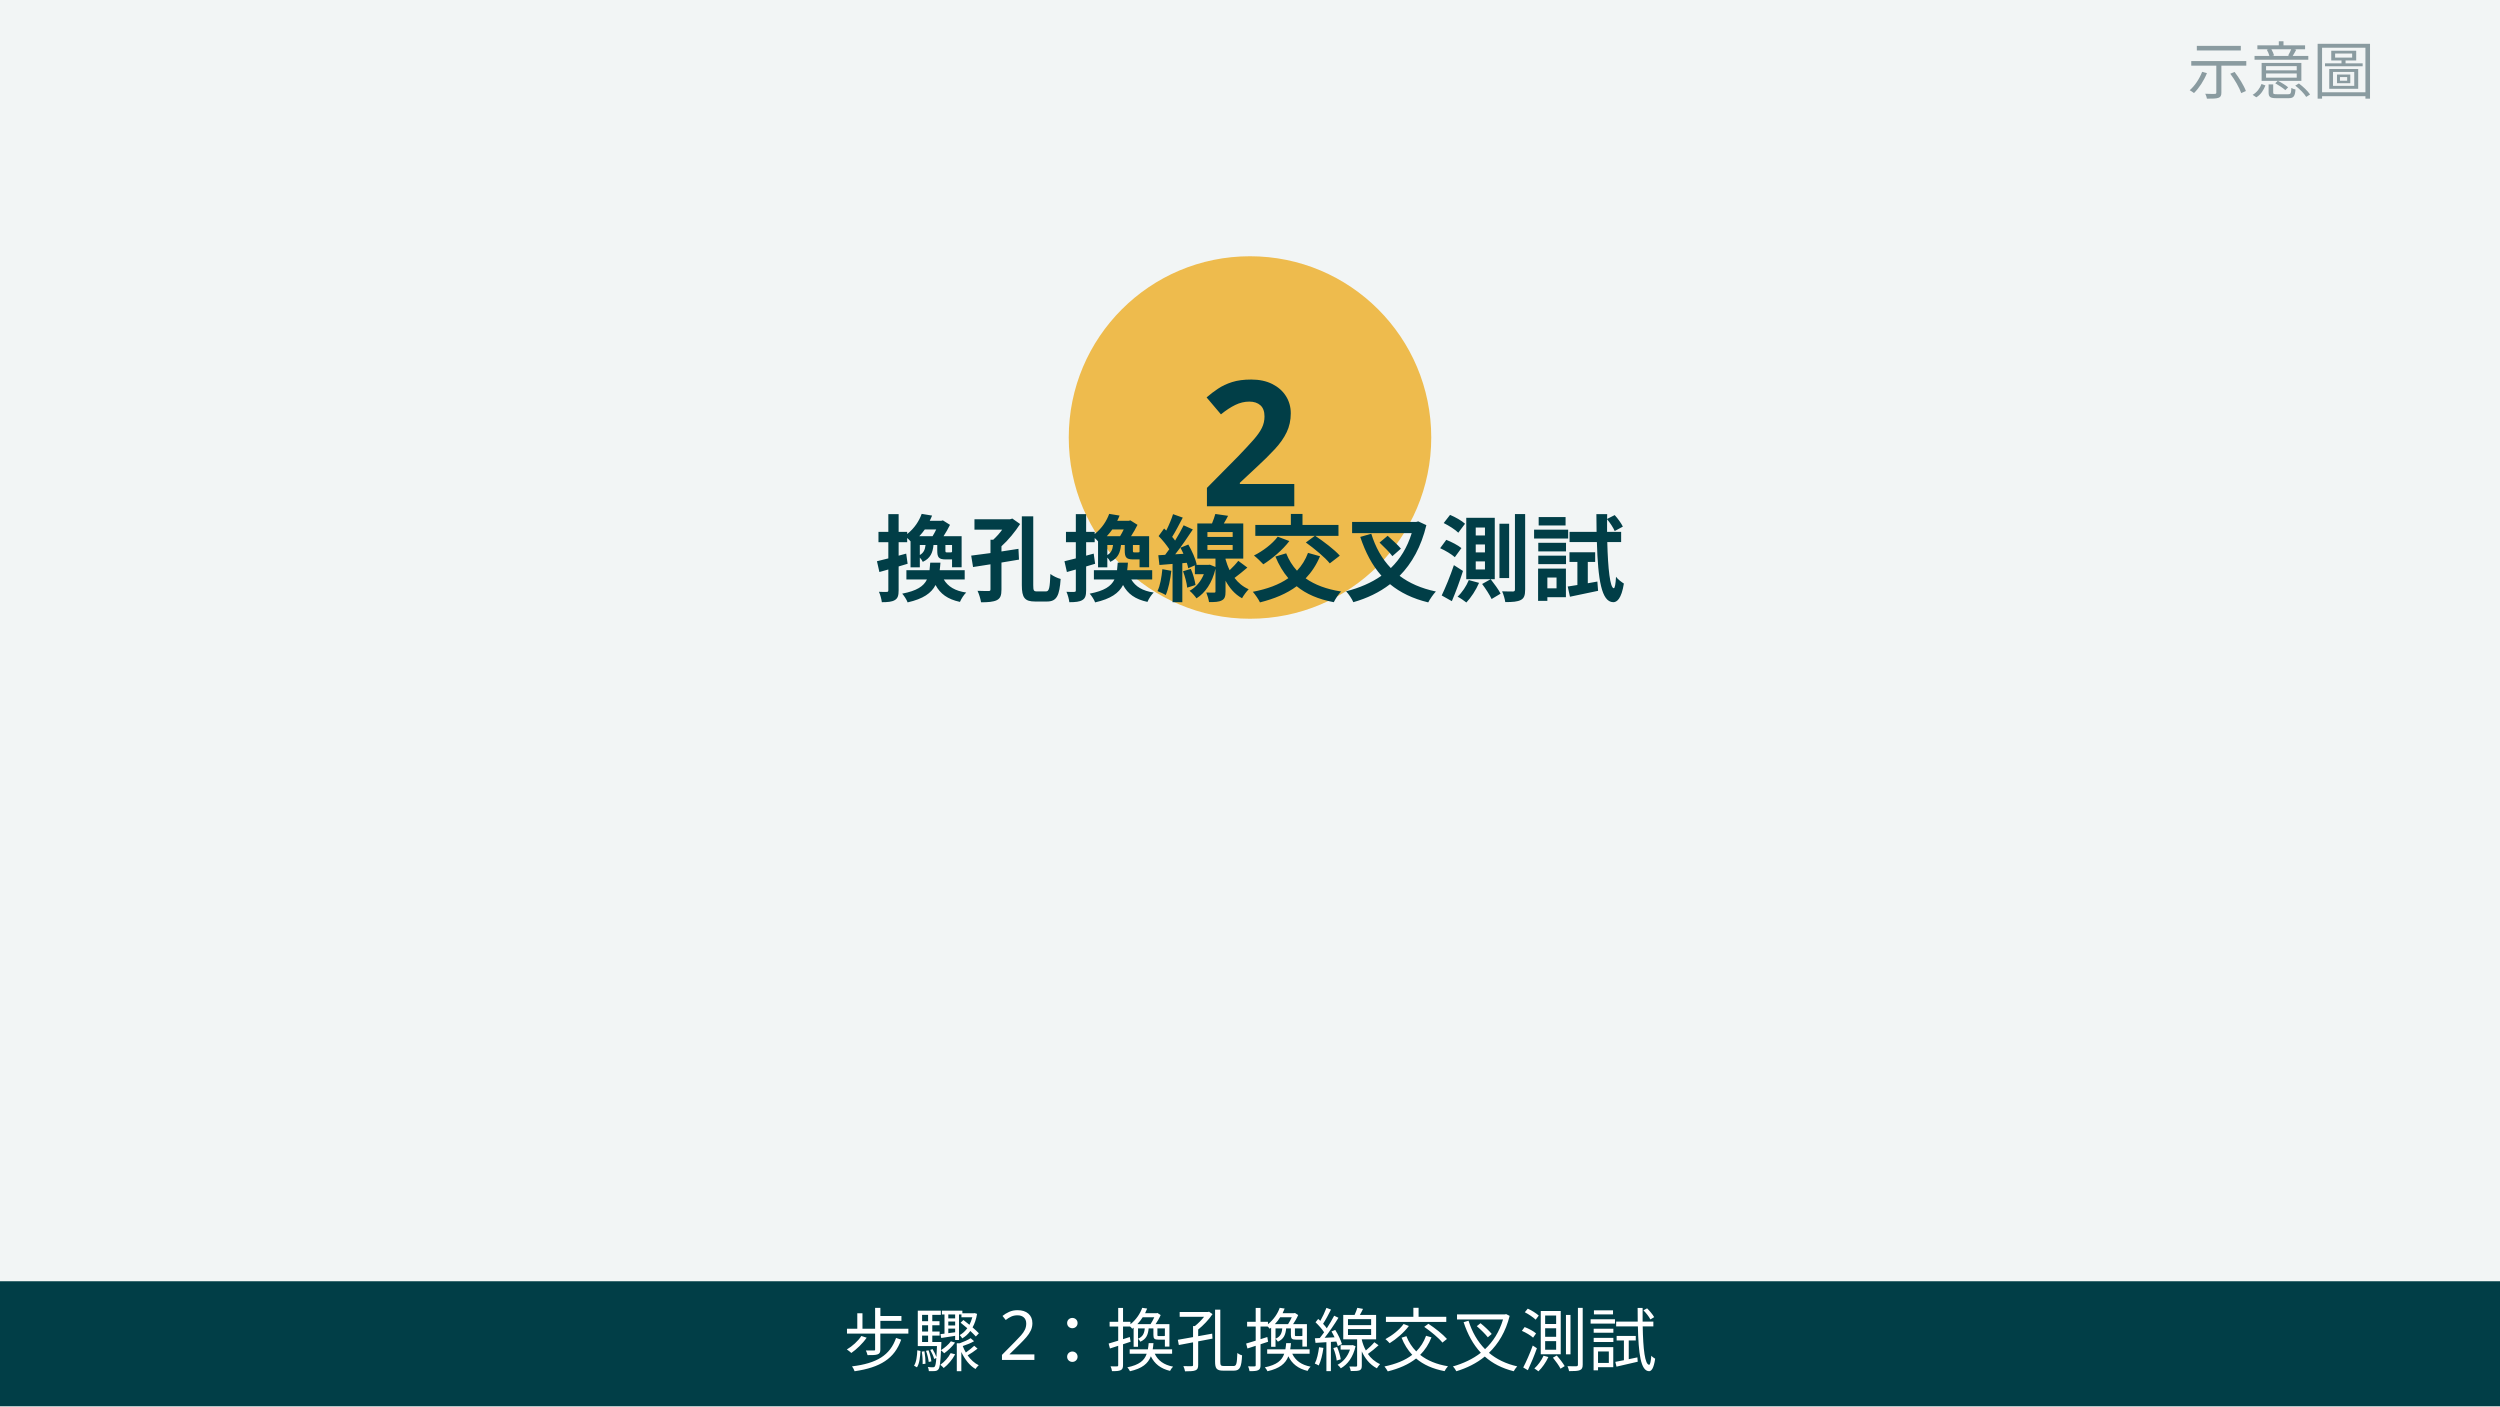
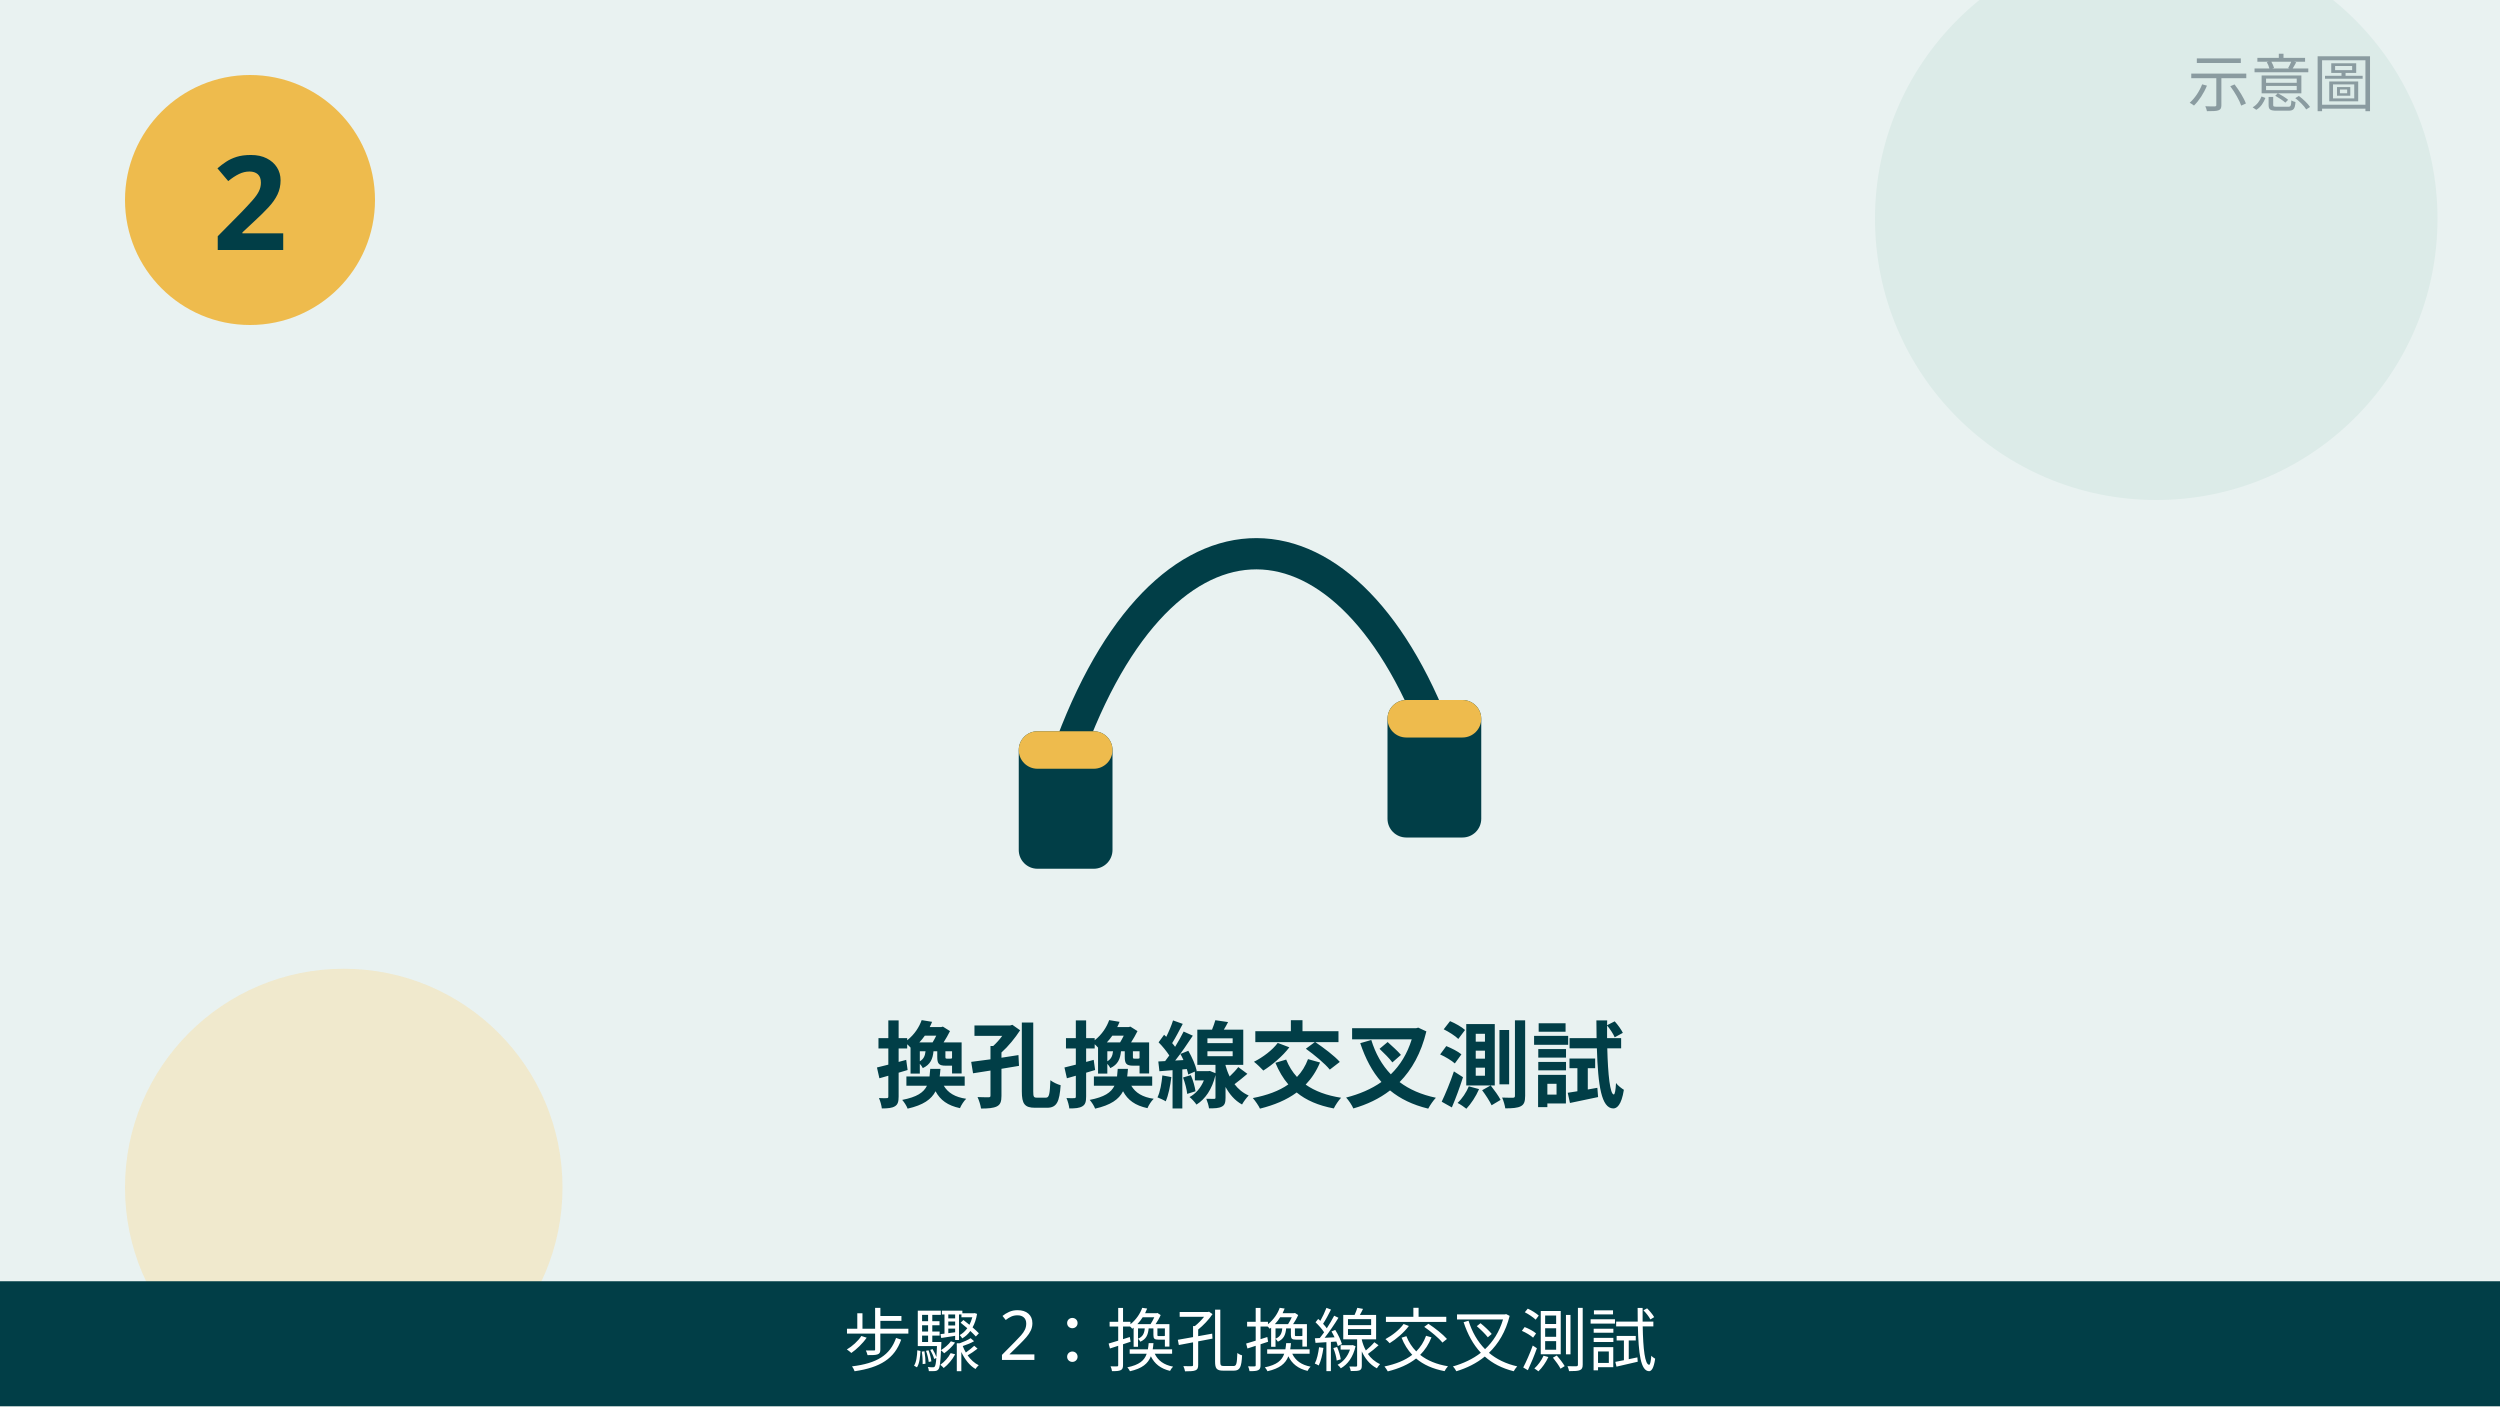
<svg xmlns="http://www.w3.org/2000/svg" width="800" height="450" viewBox="0 0 800 450" font-family="Noto Sans TC, sans-serif">
-   <rect width="800" height="450" fill="#f2f5f5" />
-   <text x="700" y="30" font-size="20" fill="#8a9ba0">示意圖</text>
-   <circle cx="400" cy="140" r="58" fill="#eebb4d" />
-   <text x="400" y="162" font-size="56" fill="#013e47" text-anchor="middle" font-weight="bold">2</text>
-   <text x="400" y="190" font-size="30" fill="#013e47" text-anchor="middle" font-weight="bold">換孔換線交叉測試</text>
+   <rect width="800" height="450" fill="#e9f2f1" />
+   <circle cx="690" cy="70" r="90" fill="#dcebe8" />
+   <circle cx="110" cy="380" r="70" fill="#f3e5bd" opacity="0.7" />
+   <text x="700" y="34" font-size="20" fill="#8a9ba0">示意圖</text>
+   <circle cx="80" cy="64" r="40" fill="#eebb4d" />
+   <text x="80" y="80" font-size="42" fill="#013e47" text-anchor="middle" font-weight="bold">2</text>
+   <g transform="translate(300,96)">
+     <path d="M40 150 C70 60 130 60 160 140" stroke="#013e47" stroke-width="10" fill="none" stroke-linecap="round" />
+     <rect x="26" y="138" width="30" height="44" rx="6" fill="#013e47" />
+     <rect x="26" y="138" width="30" height="12" rx="6" fill="#eebb4d" />
+     <rect x="144" y="128" width="30" height="44" rx="6" fill="#013e47" />
+     <rect x="144" y="128" width="30" height="12" rx="6" fill="#eebb4d" />
+   </g>
+   <text x="400" y="352" font-size="30" fill="#013e47" text-anchor="middle" font-weight="bold">換孔換線交叉測試</text>
  <rect x="0" y="410" width="800" height="40" fill="#013e47" />
  <text x="400" y="437" font-size="22" fill="#ffffff" text-anchor="middle">步驟 2：換孔換線交叉測試</text>
</svg>
